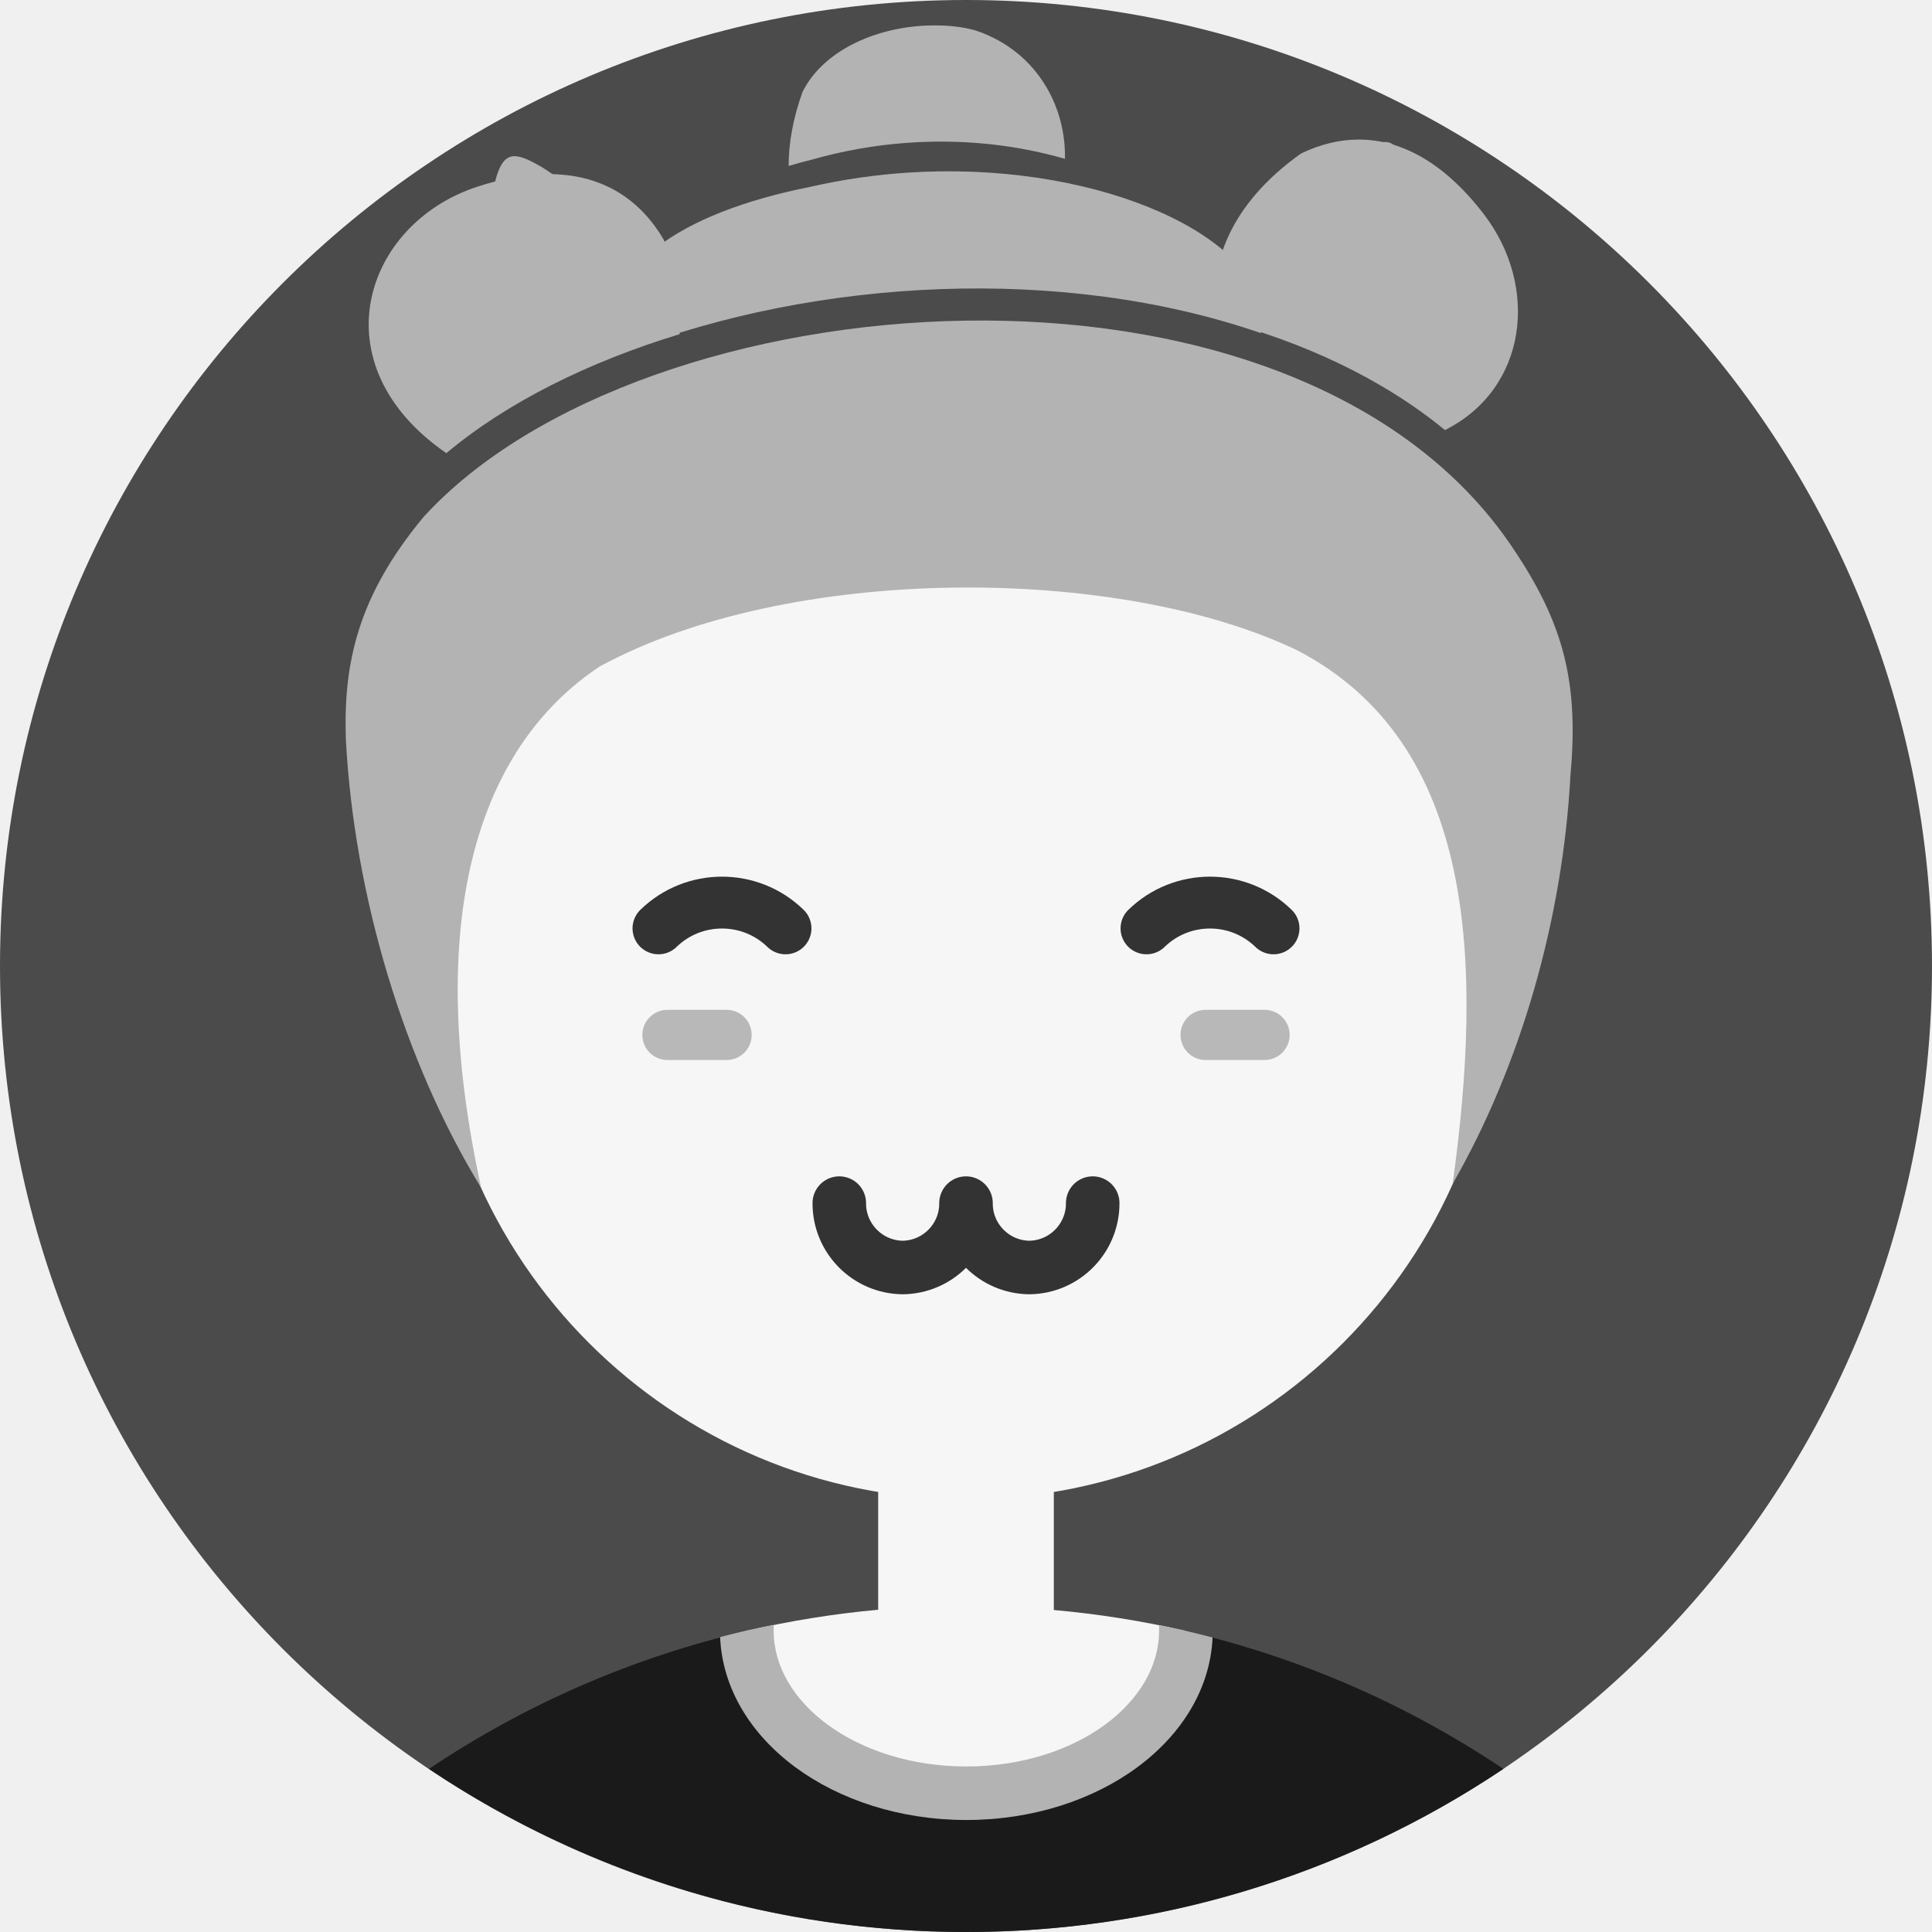
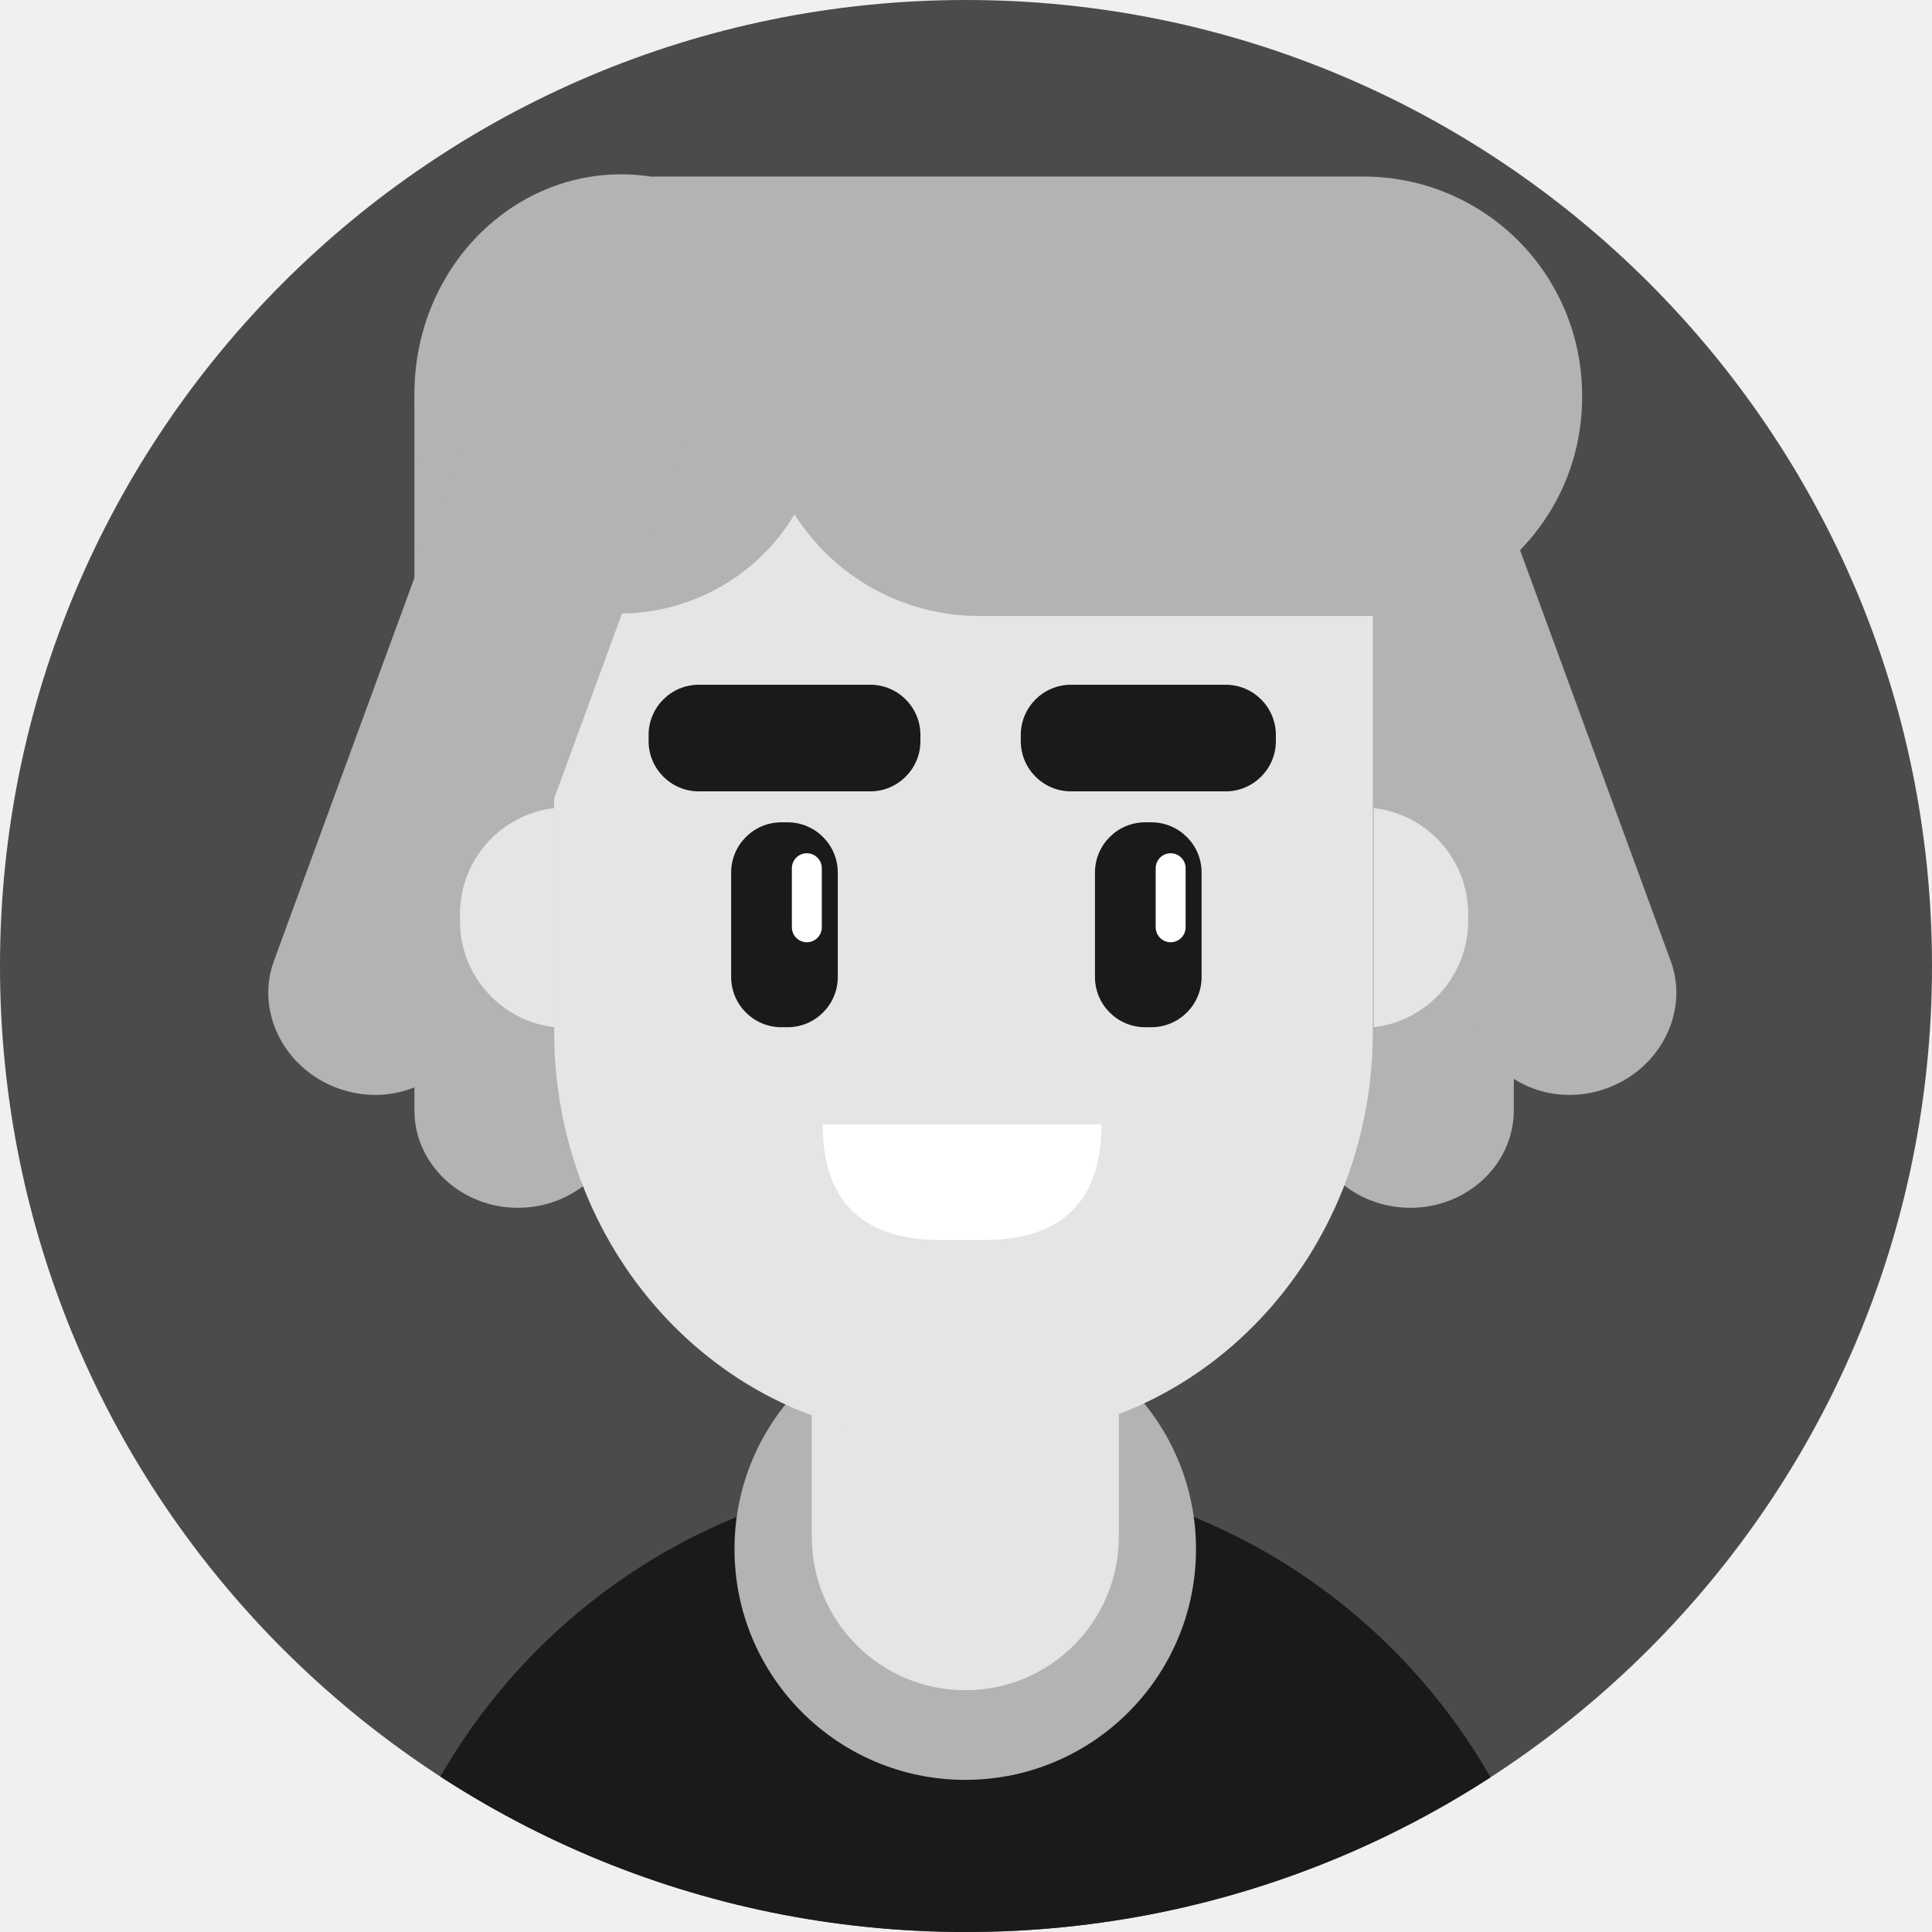
- <svg xmlns="http://www.w3.org/2000/svg" version="1.1" viewBox="0 0 231 231">
-   <style />
-   <path class="env" d="M 115.5,0 A 115.5,115.5 0 1 1 0,115.5 115.5,115.5 0 0 1 115.5,0 Z" style="fill-rule:evenodd;fill:#4b4b4b" />
-   <path d="m105 166.5h21v26a116.53 116.53 0 0 1 15.75 2.5l13.12 22.72a109.85 109.85 0 0 1-78.74 0l13.12-22.72a116.6 116.6 0 0 1 15.75-2.53v-26z" style="fill-rule:evenodd;fill:#f6f6f6" />
-   <path d="m115.5 51.75a63.75 63.75 0 1 1-63.75 63.75 63.75 63.75 0 0 1 63.75-63.75z" style="fill-rule:evenodd;fill:#f6f6f6" />
-   <path class="mouth" d="m100.35 143.85a7.67 7.67 0 0 0 7.58 7.7v0a7.66 7.66 0 0 0 7.57-7.7 7.66 7.66 0 0 0 7.57 7.7v0a7.67 7.67 0 0 0 7.58-7.7" style="fill:none;stroke-linecap:round;stroke-linejoin:round;stroke-width:6.4px;stroke:#333" />
-   <path class="clothes" d="m141.75 195a114.79 114.79 0 0 1 38 16.5 115.53 115.53 0 0 1-128.46 0 114.79 114.79 0 0 1 38-16.5c0 10.76 11.75 19.48 26.25 19.48s26.25-8.72 26.25-19.48z" style="fill-rule:evenodd;fill:#1a1a1a" />
-   <path class="clothes" d="m92.502 194.27v0.704c0 4.303 2.437 8.258 6.381 11.183 4.22 3.12 10.106 5.051 16.661 5.051 6.548 0 12.434-1.93 16.654-5.051 3.943-2.925 6.388-6.88 6.388-11.183v-0.675c1.077 0.218 2.146 0.45 3.216 0.697h-7e-3c1.069 0.247 2.132 0.508 3.187 0.791-0.276 6.103-3.652 11.553-8.971 15.493-5.282 3.911-12.521 6.328-20.466 6.328-7.945 0-15.184-2.417-20.474-6.328-5.333-3.948-8.709-9.419-8.971-15.544 1.055-0.276 2.11-0.537 3.172-0.784 1.069-0.239 2.146-0.464 3.23-0.682z" style="fill-rule:evenodd;fill:#b3b3b3" />
-   <path class="eyes" d="m78.73 111a10.9 10.9 0 0 1 15.19 0m43.16 0a10.9 10.9 0 0 1 15.19 0" style="fill:none;stroke-linecap:round;stroke-linejoin:round;stroke-width:6.2px;stroke:#333" />
-   <path class="eyes" d="m79.804 123.74h7.07m57.273 0h7.05" style="fill:none;stroke-linecap:round;stroke-linejoin:round;stroke-width:6px;stroke:#b8b8b8" />
-   <path class="top" d="m57.534 142.03c-6.938-31.75-0.573-52.577 14.174-62.344 22.562-12.283 62.082-12.222 83.484-1.885 21.348 11.177 22.124 37.396 18.498 63.733 8.128-14.155 13.164-31.598 14.085-48.902 1.083-11.795-1.176-18.866-7.483-27.972-26.465-37.685-103.45-31.56-129.66-2.837-7.85 9.461-9.601 17.478-9.275 26.667 1.002 18.667 6.969 38.508 16.18 53.54z" style="fill:#b3b3b3" />
-   <path class="top" d="m111.26 3.042c-6.013 0.113-12.629 2.692-15.291 7.908-1.168 3.238-1.676 6.207-1.676 8.893 0.892-0.266 1.8-0.516 2.727-0.744 3.75-1.067 7.485-1.714 11.129-1.998 1.101-0.086 2.195-0.139 3.277-0.16h2e-3c5.697-0.113 11.09 0.66 15.904 2.053 0.055-3.042-0.707-5.982-2.174-8.5-1.841-3.16-4.703-5.557-8.43-6.826-1.688-0.495-3.516-0.662-5.469-0.625zm3.066 17.449c-0.693-0.01-1.392-0.01-2.094 0h-2e-3c-1.159 0.019-2.333 0.064-3.512 0.139-3.904 0.246-7.902 0.806-11.92 1.728-15.159 3.007-26.469 9.928-22.068 19.682 22.891-8.777 52.315-10.403 76.023-2.213 2.141-9.553-14.939-19.081-36.428-19.34z" style="fill:#b3b3b3" />
-   <path class="top" d="m165.62 16.981c-0.858 0-1.941 0.544-3.348 1.357-7.338 4.765-13.452 10.867-19.516 18.363 9.273 2.183 17.903 5.671 25.213 10.604 1.151-9.126 1.914-18.503 0.055-26.996-0.57-2.418-1.302-3.327-2.404-3.328zm-104.09 1.693c-1.103 0-1.834 0.912-2.404 3.33-1.879 8.587-1.081 18.078 0.092 27.299 7.056-4.664 15.687-8.367 25.111-10.984-6.043-7.46-12.139-13.537-19.451-18.285-1.407-0.814-2.49-1.361-3.348-1.359z" style="fill:#b3b3b3" />
-   <path class="top" d="m162.45 16.686c-2.317 2e-3 -4.628 0.576-6.893 1.668-8.477 6.016-11.113 13.349-10.133 19.787 10.323 2.708 19.762 7.066 27.346 13.279 9.848-4.936 11.32-17.137 4.615-25.852-4.71-6.122-9.837-8.888-14.936-8.883zm-97.318 4.139c-2.457 0.056-5.164 0.545-8.117 1.518-13.487 4.443-19.06 21.215-3.648 31.84 7.248-6.069 16.961-10.896 27.892-14.229 0.219-3.324-0.32-7.082-1.869-11.236-2.805-4.845-7.223-7.721-13.221-7.891-0.341-0.01-0.686-0.01-1.037-2e-3z" style="fill:#b3b3b3" />
+ <svg xmlns="http://www.w3.org/2000/svg" id="FINAL_AVATARS" data-name="FINAL AVATARS" viewBox="0 0 231 231">
+   <defs>
+     <style>.cls-1{fill:none;clip-rule:evenodd;}.cls-2{clip-path:url(#clip-path);}.cls-3{fill:#4b4b4b;fill-rule:evenodd;}.cls-4{fill:#b3b3b3;}.cls-5{fill:#e5e5e5;}.cls-6{fill:#1a1a1a;}.cls-7{fill:#fff;}</style>
+     <clipPath id="clip-path">
+       <path class="cls-1" d="M115.5,0A115.5,115.5,0,1,1,0,115.5,115.5,115.5,0,0,1,115.5,0Z" />
+     </clipPath>
+   </defs>
+   <g class="cls-2">
+     <path class="cls-3" d="M115.5,0A115.5,115.5,0,1,1,0,115.5,115.5,115.5,0,0,1,115.5,0Z" />
+     <path class="cls-4" d="M181,48.2v84.55c0,6.42-5.52,11.66-12.38,11.66h0c-6.82,0-12.38-5.21-12.38-11.66V48.2c0-6.41,5.53-11.65,12.38-11.65h0C175.44,36.55,181,41.79,181,48.2Z" />
+     <path class="cls-4" d="M170.65,35.52l29.11,79.38c2.21,6-1.18,12.85-7.61,15.21h0c-6.4,2.35-13.42-.62-15.64-6.68L147.4,44.05c-2.21-6,1.18-12.85,7.61-15.21h0C161.45,26.49,168.44,29.5,170.65,35.52Z" />
+     <path class="cls-5" d="M164.25,96.62v26.2a12.77,12.77,0,0,0,11.29-12.68v-.85A12.74,12.74,0,0,0,164.25,96.62Z" />
+     <path class="cls-4" d="M49.55,48.2v84.55c0,6.42,5.53,11.66,12.38,11.66h0c6.82,0,12.39-5.21,12.39-11.66V48.2c0-6.41-5.53-11.65-12.39-11.65h0C55.08,36.55,49.55,41.79,49.55,48.2Z" />
+     <circle class="cls-6" cx="115.41" cy="248.31" r="72.28" />
+     <circle class="cls-4" cx="115.41" cy="185.22" r="27.59" />
+     <rect class="cls-5" x="97.06" y="139.13" width="36.71" height="62.96" rx="18.35" />
+     <path class="cls-5" d="M164,69.64c-2-24.86-21.78-44.39-45.86-44.39H112.3c-24.07,0-43.83,19.51-45.86,44.39q-.18,2.1-.18,4.23v49.47c0,26.84,20.61,48.61,46,48.61h5.88c25.42,0,46-21.75,46-48.61V73.87Q164.22,71.74,164,69.64Z" />
+     <path class="cls-7" d="M98.37,134.43c0,6.4,2.26,13.84,14.17,13.84h5c11.91,0,14.14-7.44,14.17-13.84Z" />
+     <rect class="cls-6" x="87.42" y="98.32" width="12.75" height="24.5" rx="6.01" />
+     <rect class="cls-7" x="94.68" y="102.02" width="3.58" height="10.64" rx="1.79" />
+     <rect class="cls-6" x="77.55" y="81.87" width="32.5" height="12.75" rx="6.01" />
+     <rect class="cls-6" x="130.92" y="98.32" width="12.75" height="24.5" rx="6.01" />
+     <rect class="cls-7" x="138.18" y="102.02" width="3.58" height="10.64" rx="1.79" />
+     <rect class="cls-6" x="122.05" y="81.87" width="30.5" height="12.75" rx="6.01" />
+     <path class="cls-4" d="M163,21.11H77.83a24.14,24.14,0,0,0-3.53-.27c-13.67,0-24.75,11.76-24.75,26.26S60.63,73.36,74.3,73.36A24.4,24.4,0,0,0,95,61.5a26.08,26.08,0,0,0,22.06,12.15h46a26.1,26.1,0,0,0,26.1-26.1v-.34A26.11,26.11,0,0,0,163,21.11Z" />
+     <path class="cls-4" d="M61.86,35.52,32.75,114.9c-2.21,6,1.18,12.85,7.62,15.21h0c6.4,2.35,13.41-.62,15.64-6.68l29.1-79.38c2.21-6-1.17-12.85-7.61-15.21h0C71.06,26.49,64.07,29.5,61.86,35.52Z" />
+     <path class="cls-5" d="M66.27,96.62v26.2A12.77,12.77,0,0,1,55,110.14v-.85A12.75,12.75,0,0,1,66.27,96.62Z" />
+   </g>
</svg>
